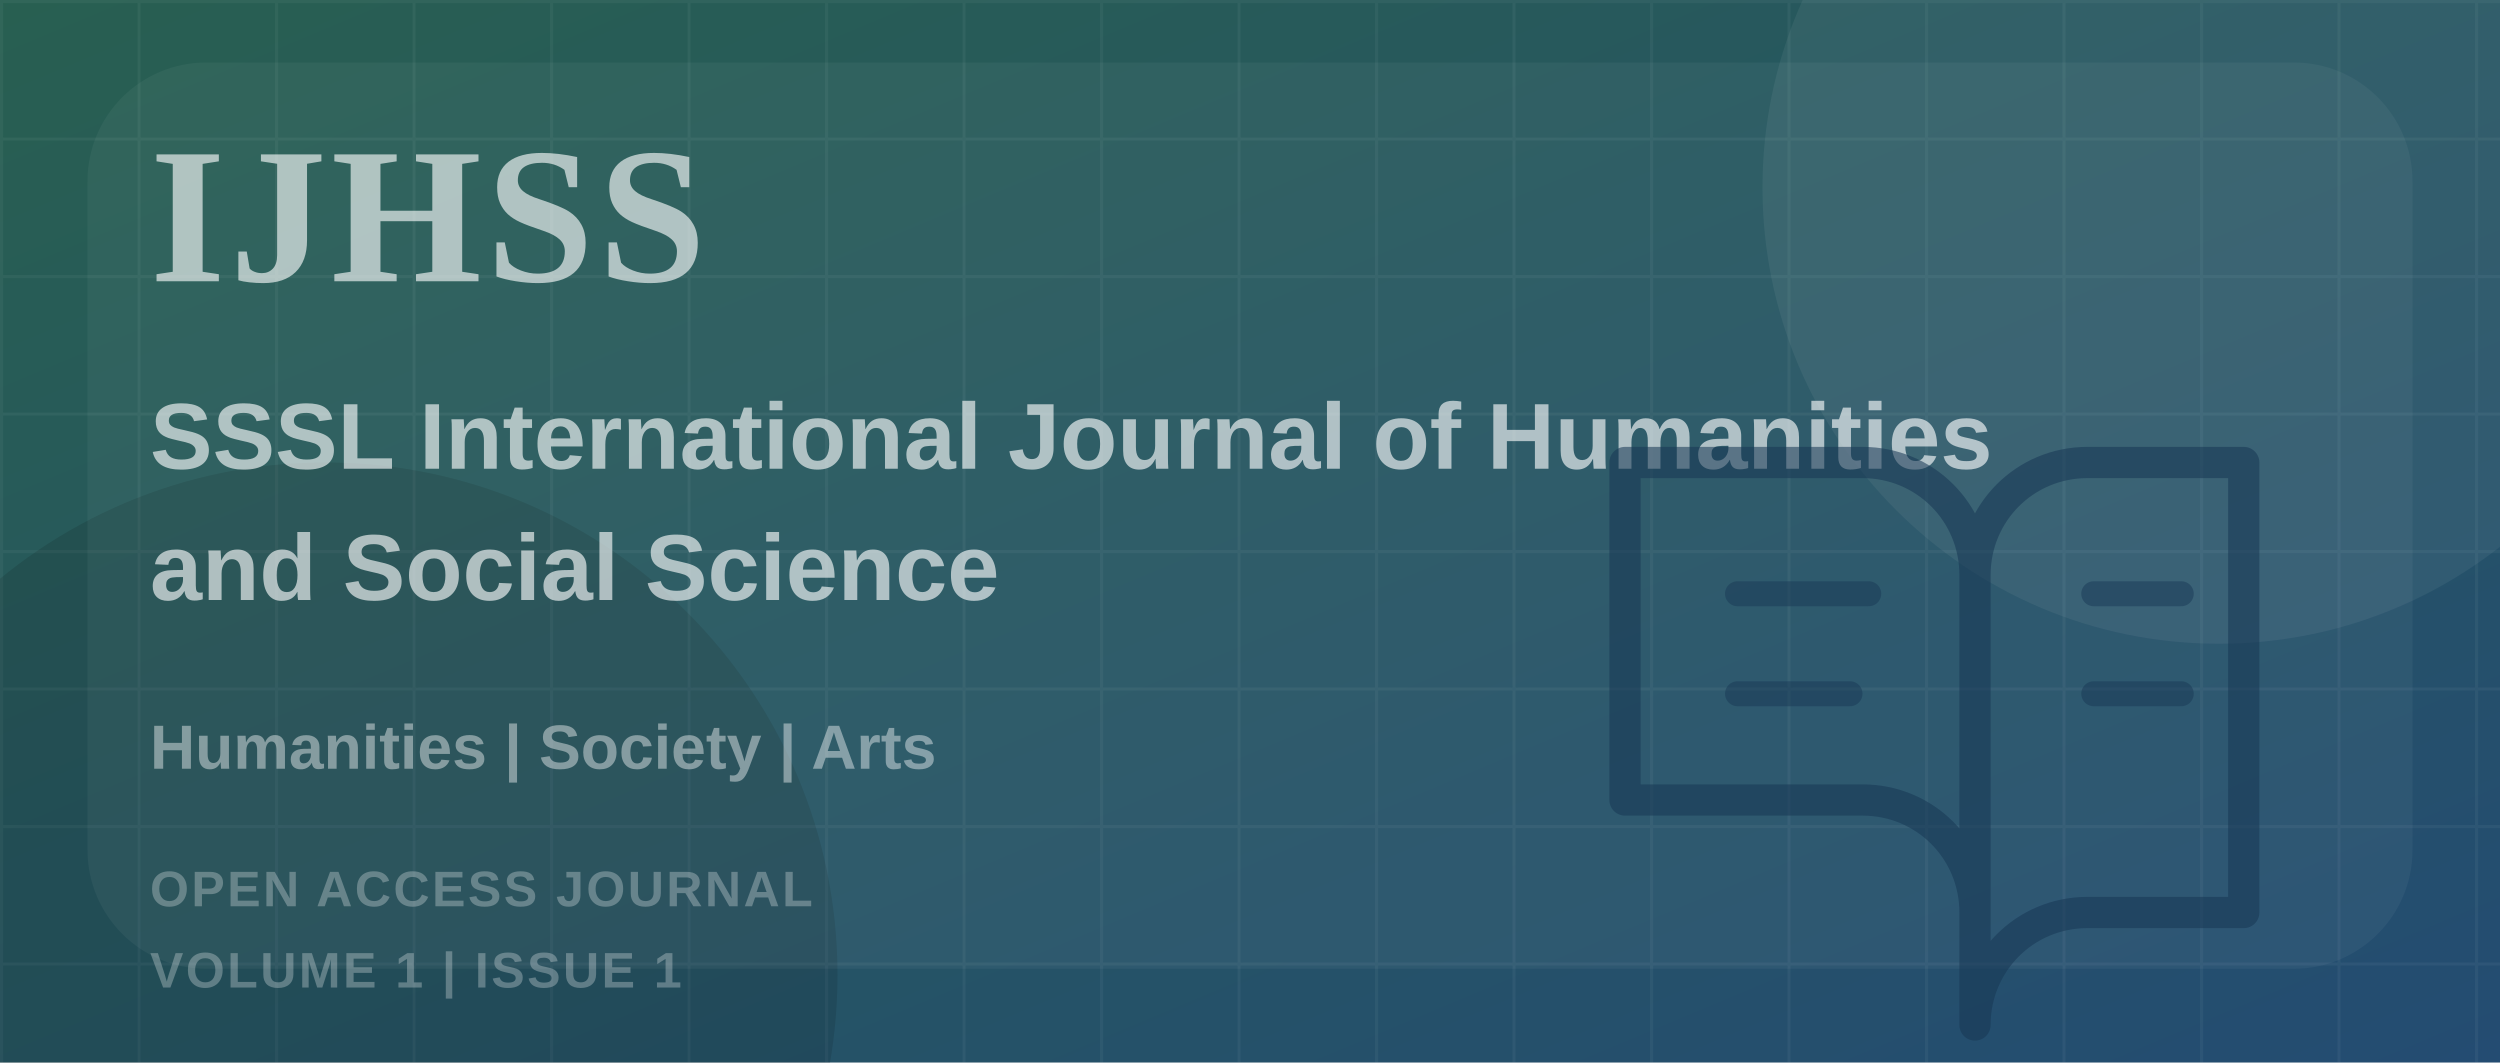
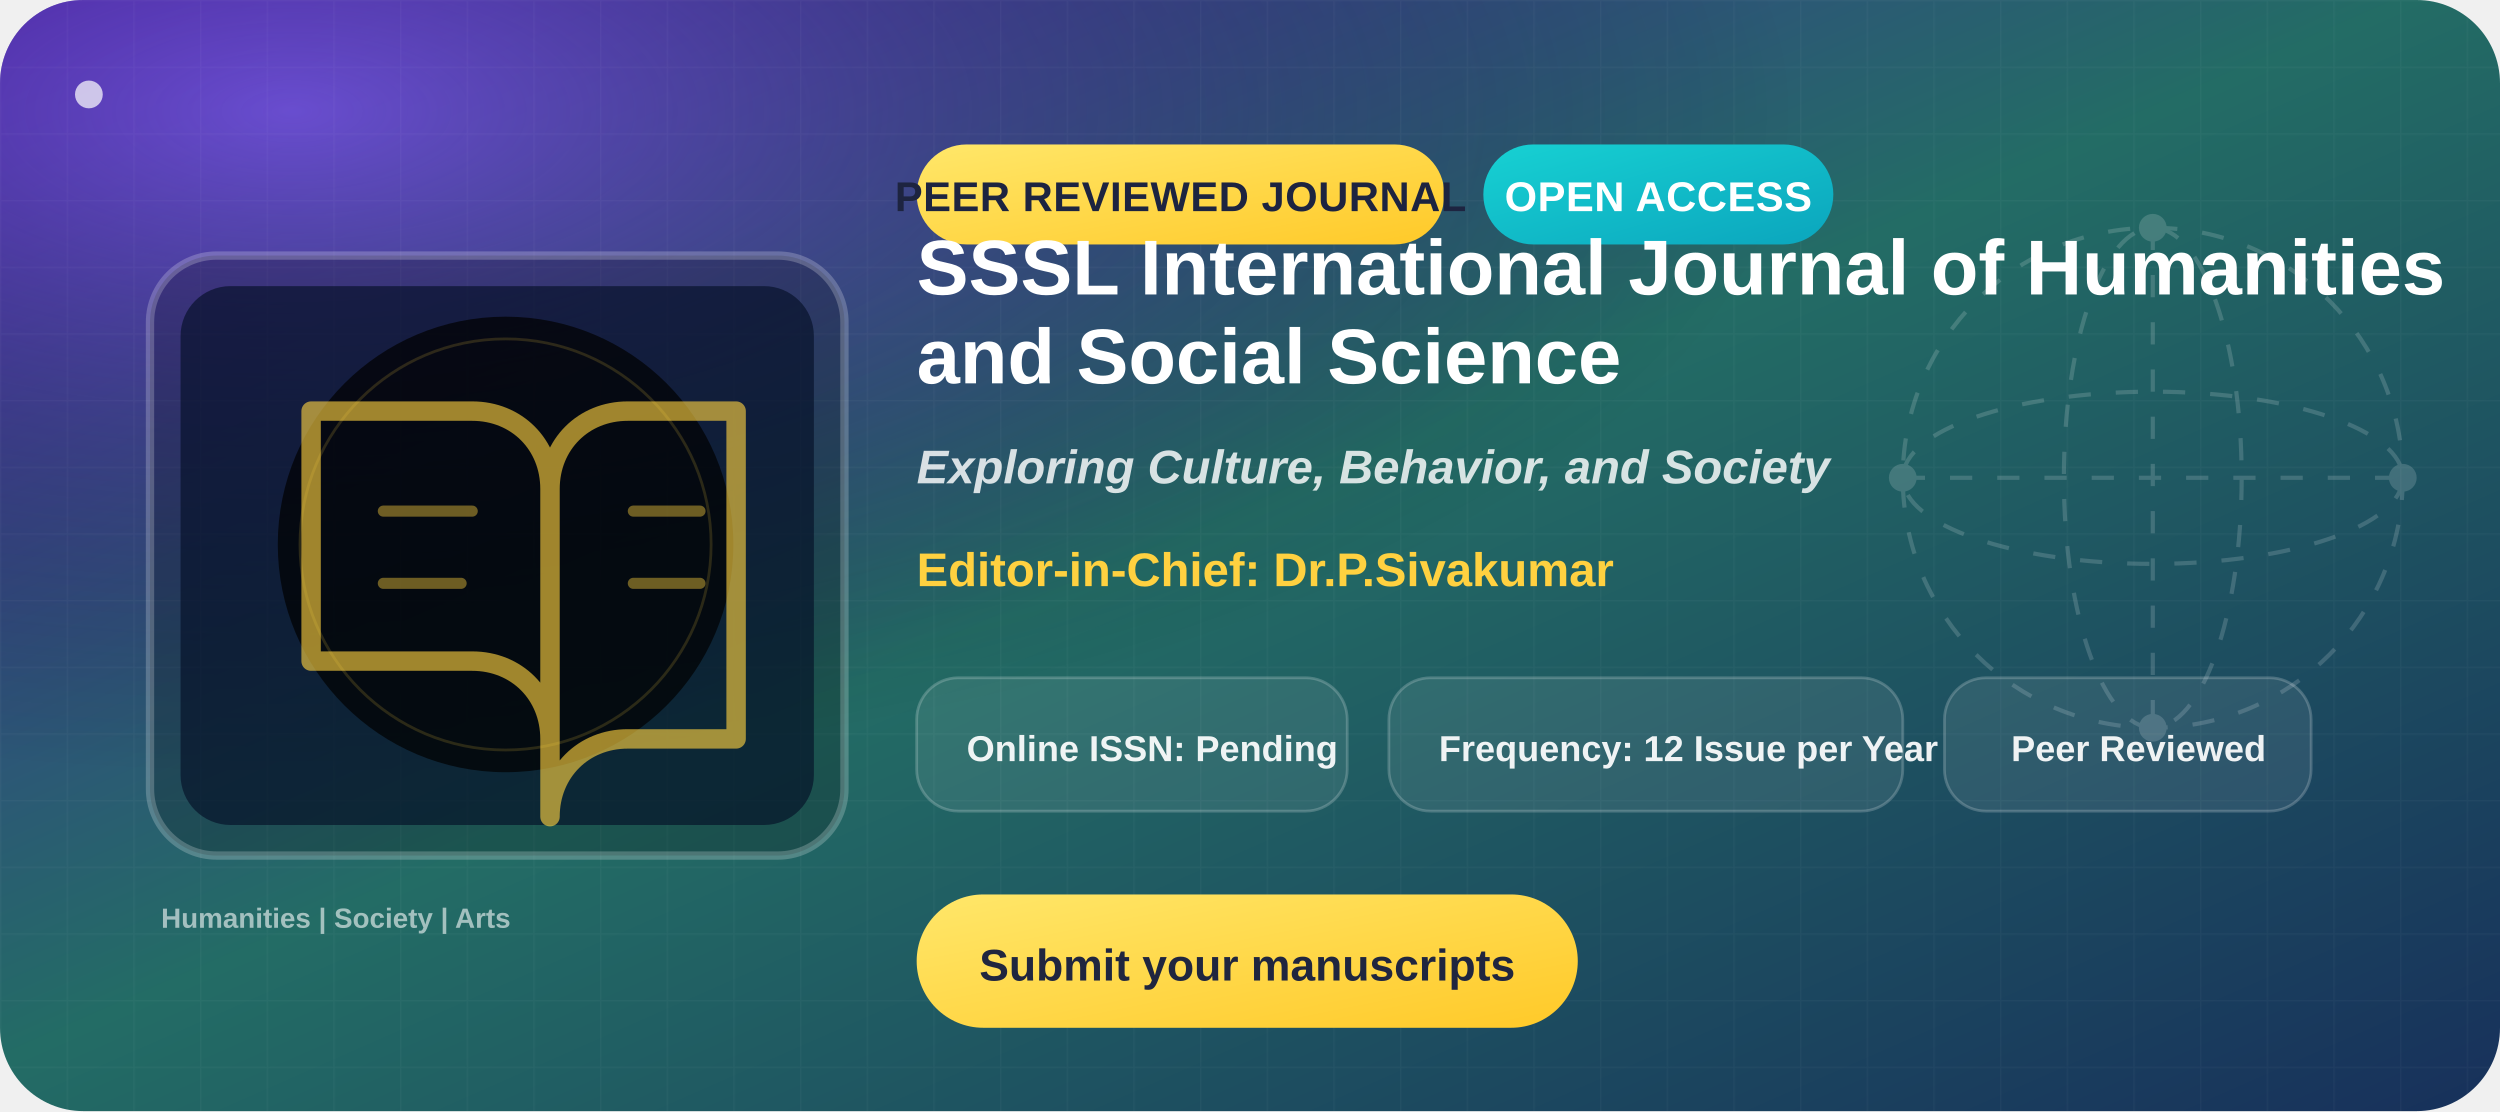
- <svg xmlns="http://www.w3.org/2000/svg" viewBox="0 0 400 170" role="img" aria-labelledby="title-IJHSS desc-IJHSS">
+ <svg xmlns="http://www.w3.org/2000/svg" viewBox="0 0 900 400" role="img" aria-labelledby="title-IJHSS desc-IJHSS">
  <defs>
-     <linearGradient id="journalBanner10" x1="0%" y1="0%" x2="100%" y2="100%">
-       <stop offset="0%" stop-color="#285f51" />
-       <stop offset="100%" stop-color="#244c72" />
+     <linearGradient id="bg10" x1="0%" y1="0%" x2="100%" y2="100%">
+       <stop offset="0%" stop-color="#4421a2" />
+       <stop offset="48%" stop-color="#236c65" />
+       <stop offset="100%" stop-color="#17305b" />
    </linearGradient>
-     <pattern id="grid10" width="22" height="22" patternUnits="userSpaceOnUse">
-       <path d="M22 0H0V22" fill="none" stroke="#ffffff" stroke-opacity="0.045" stroke-width="1" />
+     <radialGradient id="glow10" cx="12%" cy="10%" r="60%">
+       <stop offset="0%" stop-color="#8d63ff" stop-opacity="0.55" />
+       <stop offset="100%" stop-color="#000000" stop-opacity="0" />
+     </radialGradient>
+     <linearGradient id="gold10" x1="0%" y1="0%" x2="100%" y2="100%">
+       <stop offset="0%" stop-color="#ffe76a" />
+       <stop offset="100%" stop-color="#ffc928" />
+     </linearGradient>
+     <linearGradient id="cyan10" x1="0%" y1="0%" x2="100%" y2="100%">
+       <stop offset="0%" stop-color="#17d1d3" />
+       <stop offset="100%" stop-color="#0ba5bd" />
+     </linearGradient>
+     <pattern id="grid10" width="24" height="24" patternUnits="userSpaceOnUse">
+       <path d="M24 0H0V24" fill="none" stroke="#ffffff" stroke-opacity="0.035" stroke-width="1" />
    </pattern>
-     <style>
-       .code { font-family: Georgia, 'Times New Roman', serif; font-size: 31px; font-weight: 800; letter-spacing: 0.7px; fill: rgba(255,255,255,0.62); }
-       .title { font-family: 'Outfit', 'Segoe UI', Arial, sans-serif; font-size: 15px; font-weight: 800; fill: rgba(255,255,255,0.62); }
-       .subject { font-family: 'Poppins', 'Segoe UI', Arial, sans-serif; font-size: 10px; font-weight: 700; fill: rgba(255,255,255,0.42); }
-       .meta { font-family: 'Poppins', 'Segoe UI', Arial, sans-serif; font-size: 8px; font-weight: 800; fill: rgba(255,255,255,0.28); letter-spacing: 0.4px; }
-     </style>
+     <style>.pill{font-family:'Outfit','Segoe UI',Arial,sans-serif;font-weight:900;font-size:15px;letter-spacing:.2px}.title{font-family:'Outfit','Segoe UI',Arial,sans-serif;font-weight:900;font-size:28px;fill:#fff;letter-spacing:0}.tagline{font-family:'Outfit','Segoe UI',Arial,sans-serif;font-style:italic;font-weight:800;font-size:17px;fill:rgba(255,255,255,.82)}.editor{font-family:'Outfit','Segoe UI',Arial,sans-serif;font-weight:900;font-size:17px;fill:#ffd140}.chip{font-family:'Outfit','Segoe UI',Arial,sans-serif;font-size:13px;font-weight:800;fill:rgba(255,255,255,.92)}.small{font-family:'Poppins','Segoe UI',Arial,sans-serif;font-size:10px;font-weight:800;fill:rgba(255,255,255,.58)}</style>
  </defs>
-   <rect width="400" height="170" fill="url(#journalBanner10)" />
-   <rect width="400" height="170" fill="url(#grid10)" />
-   <circle cx="355" cy="30" r="73" fill="#ffffff" opacity="0.055" />
-   <circle cx="52" cy="156" r="82" fill="#000000" opacity="0.11" />
-   <rect x="14" y="10" width="372" height="145" rx="19" fill="#ffffff" opacity="0.045" />
-   <text x="24" y="45" class="code">IJHSS</text>
-   <text x="24" y="75" class="title">SSSL International Journal of Humanities</text>
-   <text x="24" y="96" class="title">and Social Science</text>
-   <text x="24" y="123" class="subject">Humanities | Society | Arts</text>
-   <text x="24" y="145" class="meta">OPEN ACCESS JOURNAL</text>
-   <text x="24" y="158" class="meta">VOLUME 1 | ISSUE 1</text>
-   <path d="M260 74h38c10 0 18 8 18 18v54c0-10-8-18-18-18h-38zM316 92c0-10 8-18 18-18h25v72h-25c-10 0-18 8-18 18z" fill="none" stroke="#173754" stroke-width="5" stroke-linecap="round" stroke-linejoin="round" opacity="0.56" />
-   <path d="M278 95h21M278 111h18M335 95h14M335 111h14" fill="none" stroke="#173754" stroke-width="4" stroke-linecap="round" stroke-linejoin="round" opacity="0.48" />
+   <rect width="900" height="400" rx="30" fill="url(#bg10)" />
+   <rect width="900" height="400" rx="30" fill="url(#glow10)" />
+   <rect width="900" height="400" rx="30" fill="url(#grid10)" />
+   <circle cx="32" cy="34" r="5" fill="#fff" opacity=".7" />
+   <g opacity=".16" transform="translate(675 64)">
+     <circle cx="100" cy="108" r="90" fill="none" stroke="#fff" stroke-width="1.5" stroke-dasharray="8 9" />
+     <ellipse cx="100" cy="108" rx="90" ry="31" fill="none" stroke="#fff" stroke-width="1.5" stroke-dasharray="8 9" />
+     <ellipse cx="100" cy="108" rx="32" ry="90" fill="none" stroke="#fff" stroke-width="1.5" stroke-dasharray="8 9" />
+     <path d="M10 108h180M100 18v180" stroke="#fff" stroke-width="1.5" stroke-dasharray="8 9" />
+     <circle cx="100" cy="18" r="5" fill="#fff" />
+     <circle cx="100" cy="198" r="5" fill="#fff" />
+     <circle cx="10" cy="108" r="5" fill="#fff" />
+     <circle cx="190" cy="108" r="5" fill="#fff" />
+   </g>
+   <g transform="translate(54 92)">
+     <rect x="0" y="0" width="250" height="216" rx="24" fill="rgba(0,0,0,.22)" stroke="rgba(255,255,255,.22)" stroke-width="3" />
+     <rect x="11" y="11" width="228" height="194" rx="18" fill="rgba(4,15,38,.64)" />
+     <g transform="translate(6 6)">
+       <circle cx="122" cy="98" r="82" fill="#000" opacity=".7" />
+       <circle cx="122" cy="98" r="74" fill="none" stroke="#ffd23f" stroke-opacity=".16" />
+       <path d="M52 50h58c16 0 28 12 28 28v90c0-16-12-28-28-28H52zM138 78c0-16 12-28 28-28h39v118h-39c-16 0-28 12-28 28z" fill="none" stroke="#ffd23f" stroke-linecap="round" stroke-linejoin="round" stroke-width="7" opacity="0.62" />
+       <path d="M78 86h32M78 112h28M168 86h24M168 112h24" fill="none" stroke="#ffd23f" stroke-linecap="round" stroke-linejoin="round" stroke-width="4" opacity="0.42" />
+     </g>
+   </g>
+   <g transform="translate(330 52)">
+     <rect x="0" y="0" width="190" height="36" rx="18" fill="url(#gold10)" />
+     <text x="95" y="24" text-anchor="middle" class="pill" fill="#1d2440">PEER REVIEWED JOURNAL</text>
+     <rect x="204" y="0" width="126" height="36" rx="18" fill="url(#cyan10)" />
+     <text x="267" y="24" text-anchor="middle" class="pill" fill="#fff">OPEN ACCESS</text>
+   </g>
+   <text x="330" y="106" class="title">SSSL International Journal of Humanities</text>
+   <text x="330" y="138" class="title">and Social Science</text>
+   <text x="330" y="174" class="tagline">Exploring Culture, Behavior, and Society</text>
+   <text x="330" y="211" class="editor">Editor-in-Chief: Dr.P.Sivakumar</text>
+   <g transform="translate(330 244)">
+     <rect x="0" y="0" width="155" height="48" rx="15" fill="rgba(255,255,255,.08)" stroke="rgba(255,255,255,.20)" />
+     <text x="18" y="30" class="chip">Online ISSN: Pending</text>
+     <rect x="170" y="0" width="185" height="48" rx="15" fill="rgba(255,255,255,.08)" stroke="rgba(255,255,255,.20)" />
+     <text x="188" y="30" class="chip">Frequency: 12 Issue per Year</text>
+     <rect x="370" y="0" width="132" height="48" rx="15" fill="rgba(255,255,255,.08)" stroke="rgba(255,255,255,.20)" />
+     <text x="394" y="30" class="chip">Peer Reviewed</text>
+   </g>
+   <g transform="translate(330 322)">
+     <rect x="0" y="0" width="238" height="48" rx="24" fill="url(#gold10)" />
+     <text x="119" y="31" text-anchor="middle" font-family="Outfit,Arial" font-size="16" font-weight="900" fill="#20263f">Submit your manuscripts</text>
+   </g>
+   <text x="58" y="334" class="small">Humanities | Society | Arts</text>
</svg>
